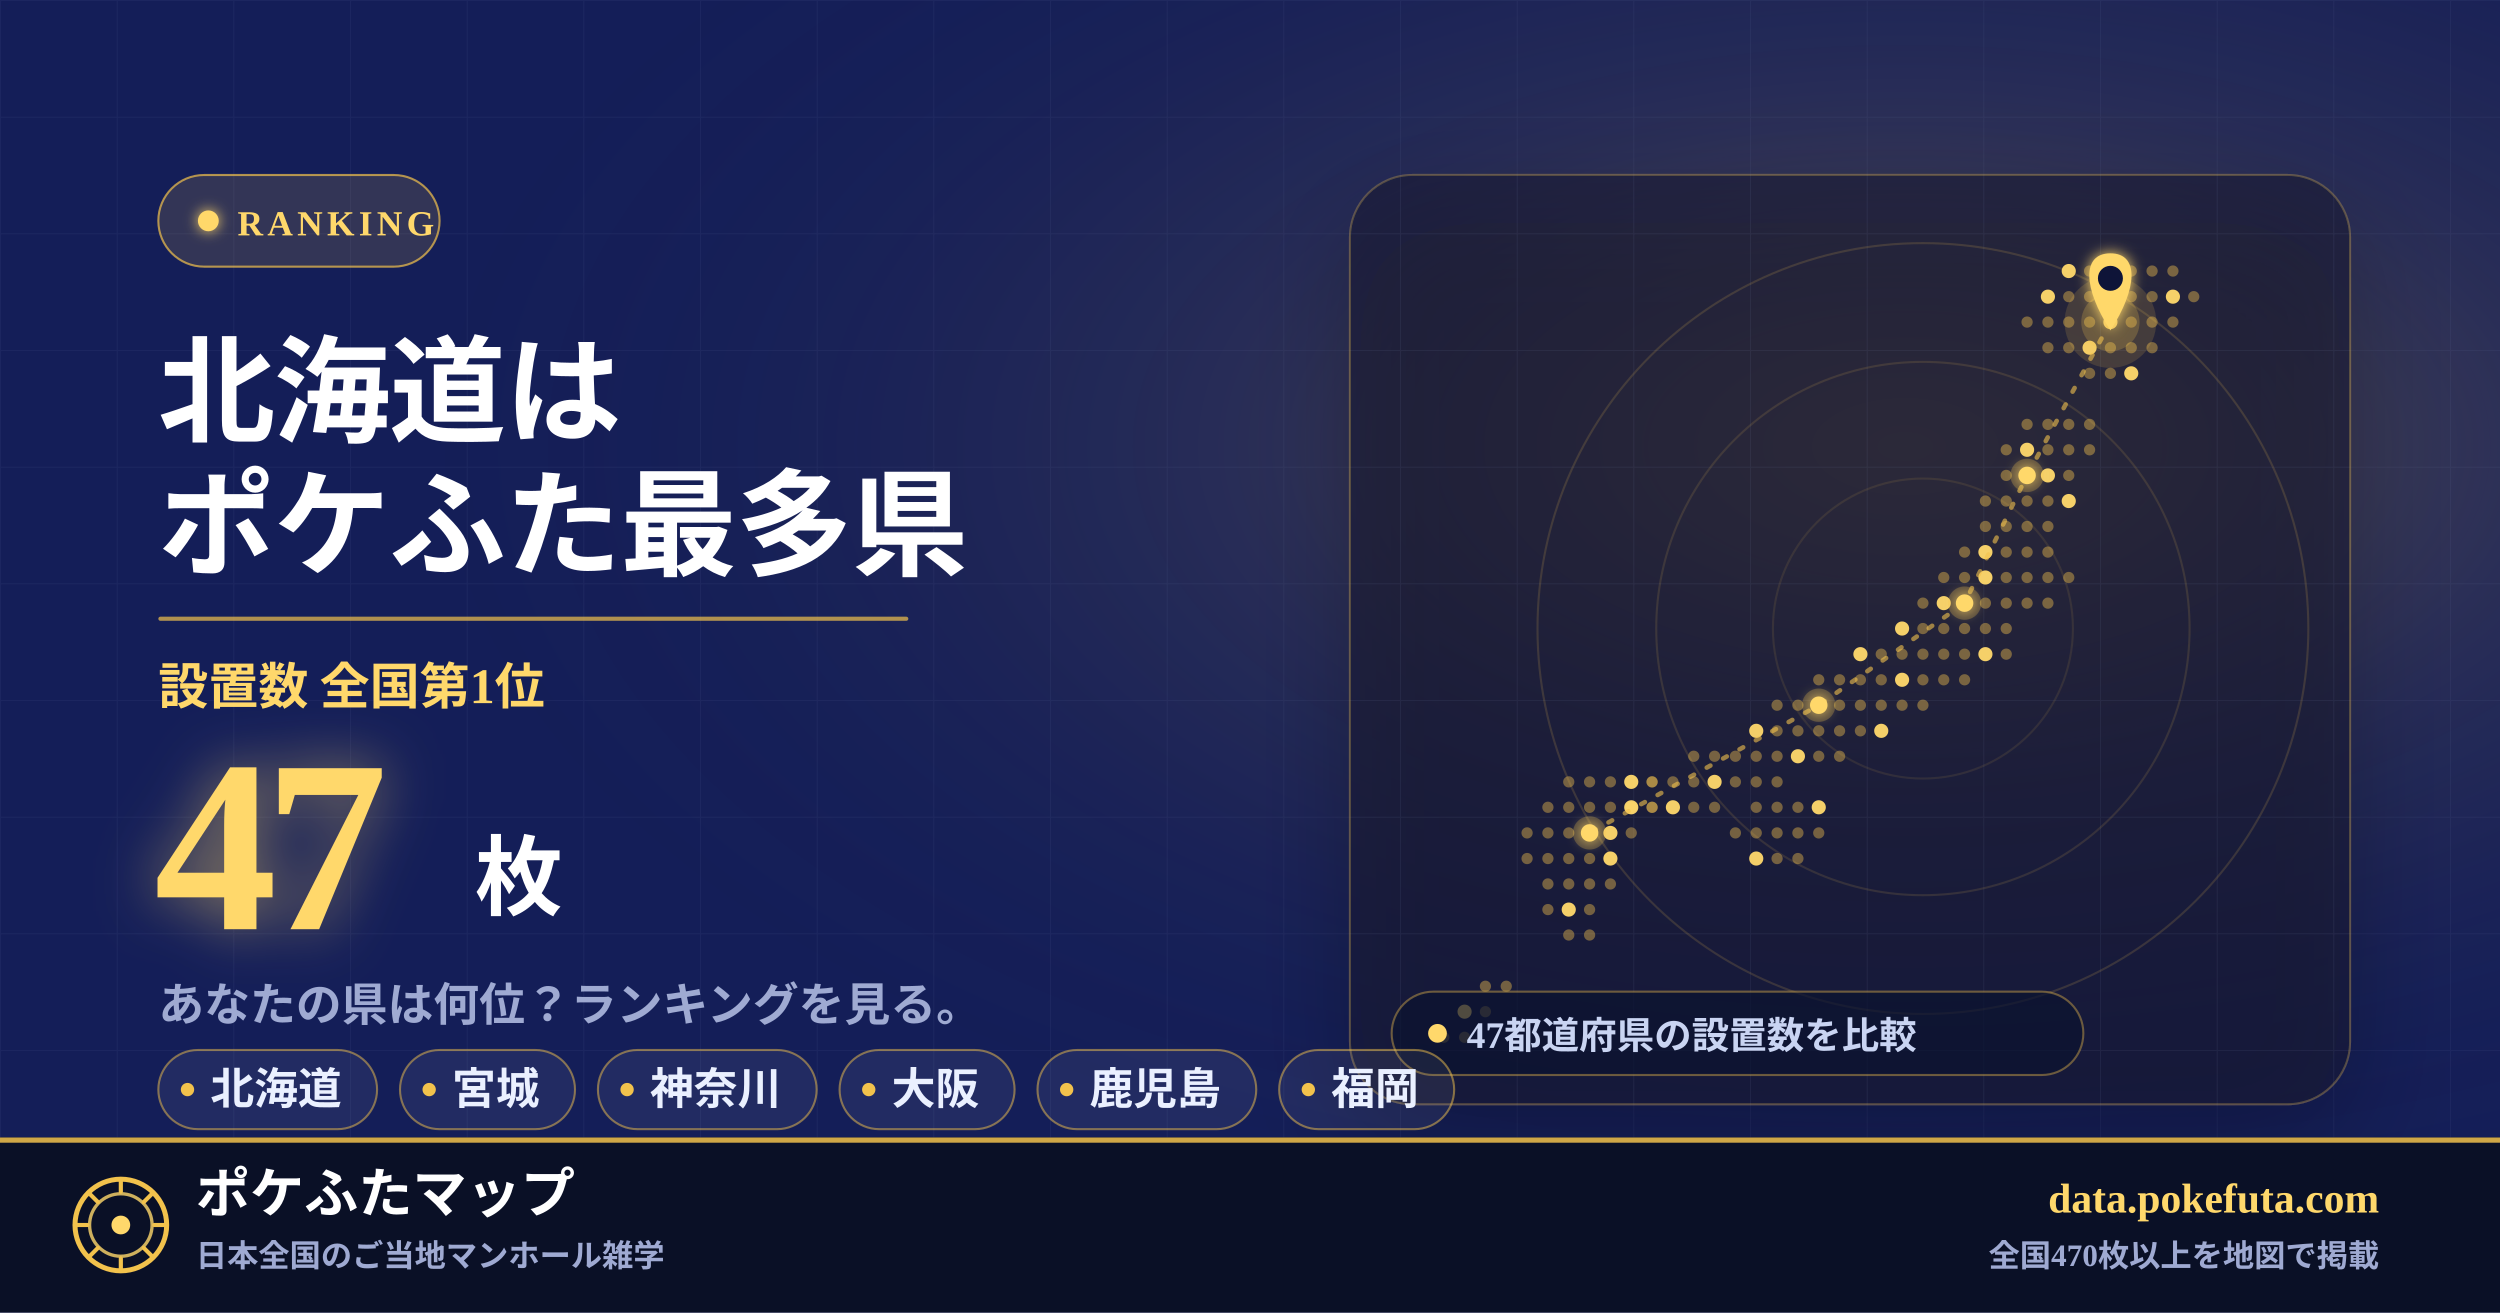
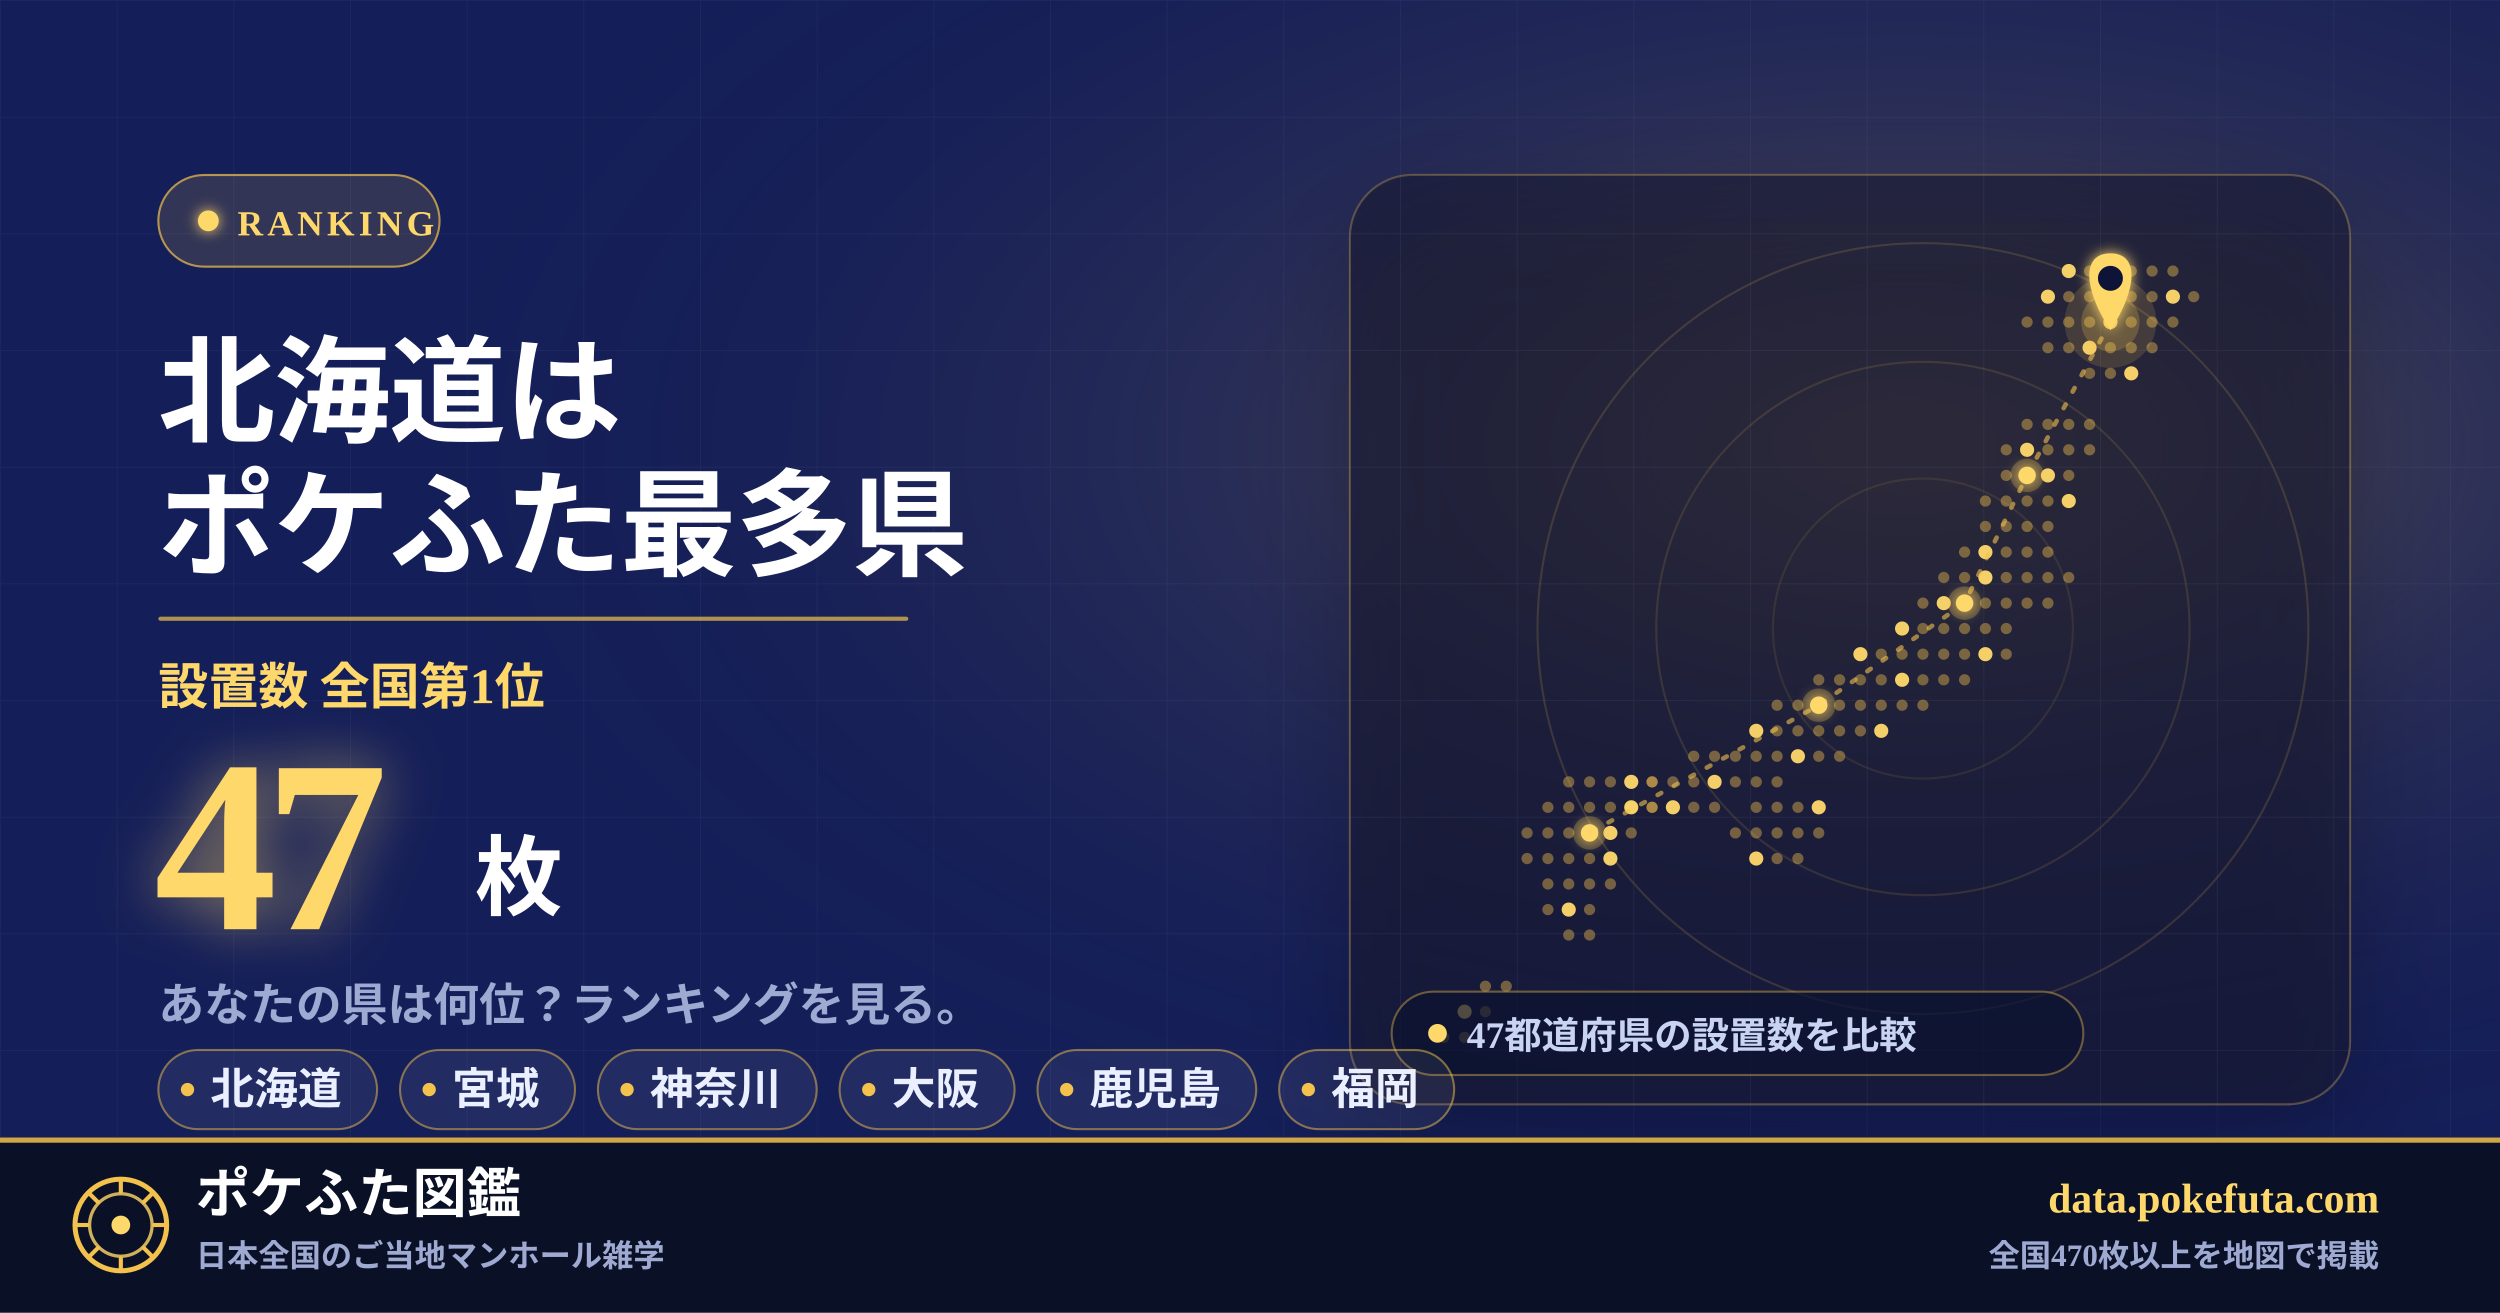
<svg xmlns="http://www.w3.org/2000/svg" width="1200" height="630" viewBox="0 0 1200 630">
  <defs>
    <linearGradient id="bg" x1="0" y1="0" x2="1200" y2="630">
      <stop stop-color="#141E58" />
      <stop offset="1" stop-color="#0D1538" />
    </linearGradient>
    <radialGradient id="glow" cx="76%" cy="34%" r="60%">
      <stop stop-color="#F2C24C" stop-opacity="0.30" />
      <stop offset="42%" stop-color="#F2C24C" stop-opacity="0.10" />
      <stop offset="100%" stop-color="#0D1538" stop-opacity="0" />
    </radialGradient>
    <pattern id="grid" width="56" height="56" patternUnits="userSpaceOnUse">
      <path d="M56 0H0V56" fill="none" stroke="#9FB0E0" stroke-opacity="0.06" />
    </pattern>
    <filter id="pinGlow" x="-120%" y="-120%" width="340%" height="340%">
      <feGaussianBlur stdDeviation="3.2" result="b" />
      <feMerge>
        <feMergeNode in="b" />
        <feMergeNode in="SourceGraphic" />
      </feMerge>
    </filter>
    <filter id="numGlow" x="-40%" y="-60%" width="180%" height="220%">
      <feGaussianBlur stdDeviation="14" />
    </filter>
    <filter id="soft" x="-30%" y="-30%" width="160%" height="160%">
      <feDropShadow dx="0" dy="18" stdDeviation="26" flood-color="#000000" flood-opacity="0.45" />
    </filter>
    <clipPath id="panelClip">
      <rect x="648" y="84" width="480" height="446" rx="30" />
    </clipPath>
  </defs>
  <g id="background">
    <rect width="1200" height="630" fill="url(#bg)" />
    <rect width="1200" height="630" fill="url(#glow)" />
    <rect width="1200" height="630" fill="url(#grid)" />
  </g>
  <g id="map">
    <g filter="url(#soft)">
      <rect x="648" y="84" width="480" height="446" rx="30" fill="#0B1330" fill-opacity="0.55" stroke="#F2C24C" stroke-opacity="0.28" />
    </g>
    <g clip-path="url(#panelClip)">
      <rect x="648" y="84" width="480" height="446" fill="url(#grid)" />
      <circle cx="923" cy="301.7" r="185" fill="none" stroke="#F2C24C" stroke-width="1" opacity="0.16" />
      <circle cx="923" cy="301.7" r="128" fill="none" stroke="#F2C24C" stroke-width="1" opacity="0.13" />
      <circle cx="923" cy="301.7" r="72" fill="none" stroke="#F2C24C" stroke-width="1" opacity="0.1" />
      <g id="map-dots">
        <circle cx="993" cy="130.1" r="3.4" fill="#FFD86B" opacity="0.95" />
        <circle cx="1003" cy="130.1" r="2.7" fill="#F2C24C" opacity="0.42" />
        <circle cx="1013" cy="130.1" r="2.7" fill="#F2C24C" opacity="0.42" />
        <circle cx="1023" cy="130.1" r="2.7" fill="#F2C24C" opacity="0.42" />
        <circle cx="1033" cy="130.1" r="2.7" fill="#F2C24C" opacity="0.42" />
        <circle cx="1043" cy="130.1" r="2.7" fill="#F2C24C" opacity="0.42" />
        <circle cx="983" cy="142.4" r="3.4" fill="#FFD86B" opacity="0.95" />
        <circle cx="993" cy="142.4" r="2.7" fill="#F2C24C" opacity="0.42" />
        <circle cx="1003" cy="142.4" r="2.7" fill="#F2C24C" opacity="0.42" />
        <circle cx="1013" cy="142.4" r="2.7" fill="#F2C24C" opacity="0.42" />
        <circle cx="1023" cy="142.4" r="2.7" fill="#F2C24C" opacity="0.42" />
        <circle cx="1033" cy="142.4" r="2.7" fill="#F2C24C" opacity="0.42" />
        <circle cx="1043" cy="142.4" r="3.4" fill="#FFD86B" opacity="0.95" />
        <circle cx="1053" cy="142.4" r="2.7" fill="#F2C24C" opacity="0.42" />
        <circle cx="973" cy="154.6" r="2.7" fill="#F2C24C" opacity="0.42" />
        <circle cx="983" cy="154.6" r="2.7" fill="#F2C24C" opacity="0.42" />
        <circle cx="993" cy="154.6" r="2.7" fill="#F2C24C" opacity="0.42" />
        <circle cx="1003" cy="154.6" r="2.7" fill="#F2C24C" opacity="0.42" />
        <circle cx="1013" cy="154.6" r="3.4" fill="#FFD86B" opacity="0.95" />
        <circle cx="1023" cy="154.6" r="2.7" fill="#F2C24C" opacity="0.42" />
        <circle cx="1033" cy="154.6" r="2.7" fill="#F2C24C" opacity="0.42" />
        <circle cx="1043" cy="154.6" r="2.7" fill="#F2C24C" opacity="0.42" />
        <circle cx="983" cy="166.9" r="2.7" fill="#F2C24C" opacity="0.42" />
        <circle cx="993" cy="166.9" r="2.7" fill="#F2C24C" opacity="0.42" />
        <circle cx="1003" cy="166.9" r="3.4" fill="#FFD86B" opacity="0.95" />
        <circle cx="1013" cy="166.9" r="2.7" fill="#F2C24C" opacity="0.42" />
        <circle cx="1023" cy="166.9" r="2.7" fill="#F2C24C" opacity="0.42" />
        <circle cx="1033" cy="166.9" r="2.7" fill="#F2C24C" opacity="0.42" />
        <circle cx="1003" cy="179.2" r="2.7" fill="#F2C24C" opacity="0.42" />
        <circle cx="1013" cy="179.2" r="2.7" fill="#F2C24C" opacity="0.42" />
        <circle cx="1023" cy="179.2" r="3.4" fill="#FFD86B" opacity="0.95" />
        <circle cx="973" cy="203.7" r="2.7" fill="#F2C24C" opacity="0.42" />
        <circle cx="983" cy="203.7" r="2.7" fill="#F2C24C" opacity="0.42" />
        <circle cx="993" cy="203.7" r="2.7" fill="#F2C24C" opacity="0.42" />
        <circle cx="1003" cy="203.7" r="2.7" fill="#F2C24C" opacity="0.42" />
        <circle cx="963" cy="215.9" r="2.7" fill="#F2C24C" opacity="0.42" />
        <circle cx="973" cy="215.9" r="3.4" fill="#FFD86B" opacity="0.95" />
        <circle cx="983" cy="215.9" r="2.7" fill="#F2C24C" opacity="0.42" />
        <circle cx="993" cy="215.9" r="2.7" fill="#F2C24C" opacity="0.42" />
        <circle cx="1003" cy="215.9" r="2.7" fill="#F2C24C" opacity="0.42" />
        <circle cx="963" cy="228.2" r="2.7" fill="#F2C24C" opacity="0.42" />
        <circle cx="973" cy="228.2" r="2.7" fill="#F2C24C" opacity="0.42" />
        <circle cx="983" cy="228.2" r="3.4" fill="#FFD86B" opacity="0.95" />
        <circle cx="993" cy="228.2" r="2.7" fill="#F2C24C" opacity="0.42" />
        <circle cx="953" cy="240.5" r="2.7" fill="#F2C24C" opacity="0.42" />
        <circle cx="963" cy="240.5" r="2.7" fill="#F2C24C" opacity="0.42" />
        <circle cx="973" cy="240.5" r="2.7" fill="#F2C24C" opacity="0.42" />
        <circle cx="983" cy="240.5" r="2.7" fill="#F2C24C" opacity="0.42" />
        <circle cx="993" cy="240.5" r="3.4" fill="#FFD86B" opacity="0.95" />
        <circle cx="953" cy="252.7" r="2.7" fill="#F2C24C" opacity="0.42" />
        <circle cx="963" cy="252.7" r="2.7" fill="#F2C24C" opacity="0.42" />
        <circle cx="973" cy="252.7" r="2.7" fill="#F2C24C" opacity="0.42" />
        <circle cx="983" cy="252.7" r="2.7" fill="#F2C24C" opacity="0.42" />
        <circle cx="943" cy="265" r="2.7" fill="#F2C24C" opacity="0.42" />
        <circle cx="953" cy="265" r="3.4" fill="#FFD86B" opacity="0.95" />
        <circle cx="963" cy="265" r="2.7" fill="#F2C24C" opacity="0.42" />
        <circle cx="973" cy="265" r="2.7" fill="#F2C24C" opacity="0.42" />
        <circle cx="983" cy="265" r="2.7" fill="#F2C24C" opacity="0.42" />
        <circle cx="933" cy="277.2" r="2.7" fill="#F2C24C" opacity="0.42" />
        <circle cx="943" cy="277.2" r="2.7" fill="#F2C24C" opacity="0.42" />
        <circle cx="953" cy="277.2" r="3.4" fill="#FFD86B" opacity="0.95" />
        <circle cx="963" cy="277.2" r="2.7" fill="#F2C24C" opacity="0.42" />
        <circle cx="973" cy="277.2" r="2.7" fill="#F2C24C" opacity="0.42" />
        <circle cx="983" cy="277.2" r="2.7" fill="#F2C24C" opacity="0.42" />
        <circle cx="993" cy="277.2" r="2.7" fill="#F2C24C" opacity="0.42" />
        <circle cx="923" cy="289.5" r="2.7" fill="#F2C24C" opacity="0.42" />
        <circle cx="933" cy="289.5" r="3.4" fill="#FFD86B" opacity="0.95" />
        <circle cx="943" cy="289.5" r="2.7" fill="#F2C24C" opacity="0.42" />
        <circle cx="953" cy="289.5" r="2.7" fill="#F2C24C" opacity="0.42" />
        <circle cx="963" cy="289.5" r="2.7" fill="#F2C24C" opacity="0.42" />
        <circle cx="973" cy="289.5" r="2.7" fill="#F2C24C" opacity="0.42" />
        <circle cx="983" cy="289.5" r="2.7" fill="#F2C24C" opacity="0.42" />
        <circle cx="913" cy="301.7" r="3.4" fill="#FFD86B" opacity="0.95" />
        <circle cx="923" cy="301.7" r="2.7" fill="#F2C24C" opacity="0.42" />
        <circle cx="933" cy="301.7" r="2.7" fill="#F2C24C" opacity="0.42" />
        <circle cx="943" cy="301.7" r="2.7" fill="#F2C24C" opacity="0.42" />
        <circle cx="953" cy="301.7" r="2.7" fill="#F2C24C" opacity="0.42" />
        <circle cx="963" cy="301.7" r="2.7" fill="#F2C24C" opacity="0.42" />
        <circle cx="893" cy="314" r="3.4" fill="#FFD86B" opacity="0.95" />
        <circle cx="903" cy="314" r="2.7" fill="#F2C24C" opacity="0.42" />
        <circle cx="913" cy="314" r="2.7" fill="#F2C24C" opacity="0.42" />
        <circle cx="923" cy="314" r="2.7" fill="#F2C24C" opacity="0.42" />
        <circle cx="933" cy="314" r="2.7" fill="#F2C24C" opacity="0.42" />
        <circle cx="943" cy="314" r="2.7" fill="#F2C24C" opacity="0.42" />
        <circle cx="953" cy="314" r="3.4" fill="#FFD86B" opacity="0.95" />
        <circle cx="963" cy="314" r="2.7" fill="#F2C24C" opacity="0.42" />
        <circle cx="873" cy="326.3" r="2.7" fill="#F2C24C" opacity="0.42" />
        <circle cx="883" cy="326.3" r="2.7" fill="#F2C24C" opacity="0.42" />
        <circle cx="893" cy="326.3" r="2.7" fill="#F2C24C" opacity="0.42" />
        <circle cx="903" cy="326.3" r="2.7" fill="#F2C24C" opacity="0.42" />
        <circle cx="913" cy="326.3" r="3.4" fill="#FFD86B" opacity="0.95" />
        <circle cx="923" cy="326.3" r="2.7" fill="#F2C24C" opacity="0.42" />
        <circle cx="933" cy="326.3" r="2.7" fill="#F2C24C" opacity="0.42" />
        <circle cx="943" cy="326.3" r="2.7" fill="#F2C24C" opacity="0.42" />
        <circle cx="853" cy="338.5" r="2.7" fill="#F2C24C" opacity="0.42" />
        <circle cx="863" cy="338.5" r="2.7" fill="#F2C24C" opacity="0.42" />
        <circle cx="873" cy="338.5" r="3.4" fill="#FFD86B" opacity="0.95" />
        <circle cx="883" cy="338.5" r="2.7" fill="#F2C24C" opacity="0.42" />
        <circle cx="893" cy="338.5" r="2.7" fill="#F2C24C" opacity="0.42" />
        <circle cx="903" cy="338.5" r="2.7" fill="#F2C24C" opacity="0.42" />
        <circle cx="913" cy="338.5" r="2.7" fill="#F2C24C" opacity="0.42" />
        <circle cx="923" cy="338.5" r="2.7" fill="#F2C24C" opacity="0.42" />
        <circle cx="843" cy="350.8" r="3.4" fill="#FFD86B" opacity="0.95" />
        <circle cx="853" cy="350.8" r="2.7" fill="#F2C24C" opacity="0.42" />
        <circle cx="863" cy="350.8" r="2.7" fill="#F2C24C" opacity="0.42" />
        <circle cx="873" cy="350.8" r="2.7" fill="#F2C24C" opacity="0.42" />
        <circle cx="883" cy="350.8" r="2.7" fill="#F2C24C" opacity="0.42" />
        <circle cx="893" cy="350.8" r="2.7" fill="#F2C24C" opacity="0.42" />
        <circle cx="903" cy="350.8" r="3.4" fill="#FFD86B" opacity="0.95" />
        <circle cx="813" cy="363" r="2.7" fill="#F2C24C" opacity="0.42" />
        <circle cx="823" cy="363" r="2.7" fill="#F2C24C" opacity="0.42" />
        <circle cx="833" cy="363" r="2.7" fill="#F2C24C" opacity="0.42" />
        <circle cx="843" cy="363" r="2.7" fill="#F2C24C" opacity="0.42" />
        <circle cx="853" cy="363" r="2.7" fill="#F2C24C" opacity="0.42" />
        <circle cx="863" cy="363" r="3.4" fill="#FFD86B" opacity="0.95" />
        <circle cx="873" cy="363" r="2.7" fill="#F2C24C" opacity="0.42" />
        <circle cx="883" cy="363" r="2.7" fill="#F2C24C" opacity="0.42" />
        <circle cx="793" cy="375.3" r="2.7" fill="#F2C24C" opacity="0.42" />
        <circle cx="803" cy="375.3" r="2.7" fill="#F2C24C" opacity="0.42" />
        <circle cx="813" cy="375.3" r="2.7" fill="#F2C24C" opacity="0.42" />
        <circle cx="823" cy="375.3" r="3.4" fill="#FFD86B" opacity="0.95" />
        <circle cx="833" cy="375.3" r="2.7" fill="#F2C24C" opacity="0.42" />
        <circle cx="843" cy="375.3" r="2.7" fill="#F2C24C" opacity="0.42" />
        <circle cx="853" cy="375.3" r="2.7" fill="#F2C24C" opacity="0.42" />
        <circle cx="783" cy="387.5" r="2.7" fill="#F2C24C" opacity="0.42" />
        <circle cx="793" cy="387.5" r="2.7" fill="#F2C24C" opacity="0.42" />
        <circle cx="803" cy="387.5" r="3.4" fill="#FFD86B" opacity="0.95" />
        <circle cx="813" cy="387.5" r="2.7" fill="#F2C24C" opacity="0.42" />
        <circle cx="823" cy="387.5" r="2.7" fill="#F2C24C" opacity="0.42" />
        <circle cx="843" cy="387.5" r="2.7" fill="#F2C24C" opacity="0.42" />
        <circle cx="853" cy="387.5" r="2.7" fill="#F2C24C" opacity="0.42" />
        <circle cx="863" cy="387.5" r="2.7" fill="#F2C24C" opacity="0.42" />
        <circle cx="873" cy="387.5" r="3.4" fill="#FFD86B" opacity="0.95" />
        <circle cx="833" cy="399.8" r="2.7" fill="#F2C24C" opacity="0.42" />
        <circle cx="843" cy="399.8" r="2.7" fill="#F2C24C" opacity="0.42" />
        <circle cx="853" cy="399.8" r="2.7" fill="#F2C24C" opacity="0.42" />
        <circle cx="863" cy="399.8" r="2.7" fill="#F2C24C" opacity="0.42" />
        <circle cx="873" cy="399.8" r="2.7" fill="#F2C24C" opacity="0.42" />
        <circle cx="843" cy="412.1" r="3.4" fill="#FFD86B" opacity="0.95" />
        <circle cx="853" cy="412.1" r="2.7" fill="#F2C24C" opacity="0.42" />
        <circle cx="863" cy="412.1" r="2.7" fill="#F2C24C" opacity="0.42" />
        <circle cx="753" cy="375.3" r="2.7" fill="#F2C24C" opacity="0.42" />
        <circle cx="763" cy="375.3" r="2.7" fill="#F2C24C" opacity="0.42" />
        <circle cx="773" cy="375.3" r="2.7" fill="#F2C24C" opacity="0.42" />
        <circle cx="783" cy="375.3" r="3.4" fill="#FFD86B" opacity="0.95" />
        <circle cx="793" cy="375.3" r="2.7" fill="#F2C24C" opacity="0.42" />
        <circle cx="743" cy="387.5" r="2.7" fill="#F2C24C" opacity="0.42" />
        <circle cx="753" cy="387.5" r="2.7" fill="#F2C24C" opacity="0.42" />
        <circle cx="763" cy="387.5" r="2.7" fill="#F2C24C" opacity="0.42" />
        <circle cx="773" cy="387.5" r="2.7" fill="#F2C24C" opacity="0.42" />
        <circle cx="783" cy="387.5" r="3.4" fill="#FFD86B" opacity="0.95" />
        <circle cx="793" cy="387.5" r="2.7" fill="#F2C24C" opacity="0.42" />
        <circle cx="733" cy="399.8" r="2.7" fill="#F2C24C" opacity="0.42" />
        <circle cx="743" cy="399.8" r="2.7" fill="#F2C24C" opacity="0.42" />
        <circle cx="753" cy="399.8" r="2.7" fill="#F2C24C" opacity="0.42" />
        <circle cx="763" cy="399.8" r="2.7" fill="#F2C24C" opacity="0.42" />
        <circle cx="773" cy="399.8" r="3.4" fill="#FFD86B" opacity="0.95" />
        <circle cx="783" cy="399.8" r="2.7" fill="#F2C24C" opacity="0.42" />
        <circle cx="733" cy="412.1" r="2.7" fill="#F2C24C" opacity="0.42" />
        <circle cx="743" cy="412.1" r="2.7" fill="#F2C24C" opacity="0.42" />
        <circle cx="753" cy="412.1" r="2.7" fill="#F2C24C" opacity="0.42" />
        <circle cx="763" cy="412.1" r="2.7" fill="#F2C24C" opacity="0.42" />
        <circle cx="773" cy="412.1" r="3.4" fill="#FFD86B" opacity="0.95" />
        <circle cx="743" cy="424.3" r="2.7" fill="#F2C24C" opacity="0.42" />
        <circle cx="753" cy="424.3" r="2.7" fill="#F2C24C" opacity="0.42" />
        <circle cx="763" cy="424.3" r="2.7" fill="#F2C24C" opacity="0.42" />
        <circle cx="773" cy="424.3" r="2.7" fill="#F2C24C" opacity="0.42" />
        <circle cx="743" cy="436.6" r="2.7" fill="#F2C24C" opacity="0.42" />
        <circle cx="753" cy="436.6" r="3.4" fill="#FFD86B" opacity="0.95" />
        <circle cx="763" cy="436.6" r="2.7" fill="#F2C24C" opacity="0.42" />
        <circle cx="753" cy="448.8" r="2.7" fill="#F2C24C" opacity="0.42" />
        <circle cx="763" cy="448.8" r="2.7" fill="#F2C24C" opacity="0.42" />
        <circle cx="713" cy="473.4" r="2.7" fill="#F2C24C" opacity="0.42" />
        <circle cx="723" cy="473.4" r="2.7" fill="#F2C24C" opacity="0.42" />
        <circle cx="703" cy="485.6" r="3.4" fill="#FFD86B" opacity="0.95" />
        <circle cx="713" cy="485.6" r="2.7" fill="#F2C24C" opacity="0.42" />
        <circle cx="693" cy="497.9" r="2.7" fill="#F2C24C" opacity="0.42" />
        <circle cx="703" cy="497.9" r="2.7" fill="#F2C24C" opacity="0.42" />
      </g>
      <g id="map-route">
        <polyline points="1013,154.6 973,228.2 943,289.5 873,338.5 763,399.8" fill="none" stroke="#F2C24C" stroke-width="2.2" stroke-dasharray="2 7" stroke-linecap="round" opacity="0.6" />
        <circle cx="973" cy="228.2" r="8" fill="#F2C24C" opacity="0.25" />
        <circle cx="973" cy="228.2" r="4.2" fill="#FFD86B" filter="url(#pinGlow)" />
        <circle cx="943" cy="289.5" r="8" fill="#F2C24C" opacity="0.25" />
        <circle cx="943" cy="289.5" r="4.2" fill="#FFD86B" filter="url(#pinGlow)" />
        <circle cx="873" cy="338.5" r="8" fill="#F2C24C" opacity="0.25" />
        <circle cx="873" cy="338.5" r="4.2" fill="#FFD86B" filter="url(#pinGlow)" />
        <circle cx="763" cy="399.8" r="8" fill="#F2C24C" opacity="0.25" />
        <circle cx="763" cy="399.8" r="4.2" fill="#FFD86B" filter="url(#pinGlow)" />
        <g transform="translate(1013 154.6)">
          <circle cx="0" cy="0" r="22" fill="#F2C24C" opacity="0.16" />
          <circle cx="0" cy="0" r="14" fill="#F2C24C" opacity="0.22" />
          <path d="M0 4C-13 -16 -14 -33 0 -33C14 -33 13 -16 0 4Z" fill="#FFD86B" filter="url(#pinGlow)" />
          <circle cx="0" cy="-21" r="6" fill="#0E1438" />
        </g>
      </g>
    </g>
    <g id="map-caption-pill">
      <rect x="668" y="476" width="332" height="40" rx="20" fill="#0B1330" fill-opacity="0.7" stroke="#F2C24C" stroke-opacity="0.4" />
      <circle cx="690" cy="496" r="4.5" fill="#FFD86B" />
      <text id="map-caption" class="jp" x="704" y="503" font-size="18" font-weight="700" fill="#C9D4F2">47都道府県の設置数を比較</text>
    </g>
  </g>
  <g id="content">
    <g id="category">
      <rect x="76" y="84" width="135" height="44" rx="22" fill="#F2C24C" fill-opacity="0.14" stroke="#F2C24C" stroke-opacity="0.7" />
      <circle cx="100" cy="106" r="5" fill="#FFD86B" filter="url(#pinGlow)" />
      <text id="cat-label" class="mono" x="114" y="113" font-size="17" font-weight="900" letter-spacing="0.12em" fill="#FFD86B">RANKING</text>
    </g>
    <text id="title-1" class="jp" x="76" y="208" font-size="56" font-weight="900" fill="#FFFFFF" letter-spacing="-0.01em">北海道は</text>
    <text id="title-2" class="jp" x="76" y="272" font-size="56" font-weight="900" fill="#FFFFFF" letter-spacing="-0.01em">ポケふた最多県</text>
    <rect x="76" y="296" width="360" height="2" rx="1" fill="#F2C24C" opacity="0.7" />
    <text id="num-kicker" class="jp" x="76" y="338" font-size="24" font-weight="800" fill="#FFD86B">設置数 全国第1位</text>
    <text id="main-number-glow" class="en" x="74" y="446" font-size="118" font-weight="900" fill="#FFD86B" letter-spacing="-0.05em" filter="url(#numGlow)" opacity="0.55">47</text>
    <text id="main-number" class="en" x="74" y="446" font-size="118" font-weight="900" fill="#FFD86B" letter-spacing="-0.05em">47</text>
    <text id="main-unit" class="jp" x="228" y="436" font-size="42" font-weight="900" fill="#FFFFFF">枚</text>
    <text id="description" class="jp" x="76" y="490" font-size="22" font-weight="700" fill="#9FAAD2">あなたの県は何位？ランキングを見る。</text>
    <g id="chips">
      <g>
        <rect id="chip-bg-1" x="76" y="504" width="105" height="38" rx="19" fill="#FFFFFF" fill-opacity="0.06" stroke="#F2C24C" stroke-opacity="0.5" />
        <circle cx="90" cy="523" r="3.2" fill="#F2C24C" />
        <text id="chip-1" class="jp" x="101" y="530" font-size="21" font-weight="700" fill="#EAF0FF">北海道</text>
      </g>
      <g>
        <rect id="chip-bg-2" x="192" y="504" width="84" height="38" rx="19" fill="#FFFFFF" fill-opacity="0.06" stroke="#F2C24C" stroke-opacity="0.5" />
        <circle cx="206" cy="523" r="3.2" fill="#F2C24C" />
        <text id="chip-2" class="jp" x="217" y="530" font-size="21" font-weight="700" fill="#EAF0FF">宮城</text>
      </g>
      <g>
        <rect id="chip-bg-3" x="287" y="504" width="105" height="38" rx="19" fill="#FFFFFF" fill-opacity="0.06" stroke="#F2C24C" stroke-opacity="0.5" />
        <circle cx="301" cy="523" r="3.2" fill="#F2C24C" />
        <text id="chip-3" class="jp" x="312" y="530" font-size="21" font-weight="700" fill="#EAF0FF">神奈川</text>
      </g>
      <g>
        <rect id="chip-bg-4" x="403" y="504" width="84" height="38" rx="19" fill="#FFFFFF" fill-opacity="0.06" stroke="#F2C24C" stroke-opacity="0.5" />
        <circle cx="417" cy="523" r="3.2" fill="#F2C24C" />
        <text id="chip-4" class="jp" x="428" y="530" font-size="21" font-weight="700" fill="#EAF0FF">大阪</text>
      </g>
      <g>
        <rect id="chip-bg-5" x="498" y="504" width="105" height="38" rx="19" fill="#FFFFFF" fill-opacity="0.06" stroke="#F2C24C" stroke-opacity="0.5" />
        <circle cx="512" cy="523" r="3.2" fill="#F2C24C" />
        <text id="chip-5" class="jp" x="523" y="530" font-size="21" font-weight="700" fill="#EAF0FF">鹿児島</text>
      </g>
      <g>
        <rect id="chip-bg-6" x="614" y="504" width="84" height="38" rx="19" fill="#FFFFFF" fill-opacity="0.06" stroke="#F2C24C" stroke-opacity="0.5" />
        <circle cx="628" cy="523" r="3.2" fill="#F2C24C" />
        <text id="chip-6" class="jp" x="639" y="530" font-size="21" font-weight="700" fill="#EAF0FF">福岡</text>
      </g>
    </g>
  </g>
  <g id="footer">
    <rect x="0" y="546" width="1200" height="84" fill="#0A1026" />
    <rect x="0" y="546" width="1200" height="2.5" fill="#F2C24C" opacity="0.85" />
    <g id="brand-mark" transform="translate(58 588)">
      <circle r="22" fill="none" stroke="#F2C24C" stroke-width="2.4" />
      <circle r="15" fill="none" stroke="#FFD86B" stroke-width="1.6" stroke-opacity="0.8" />
      <circle r="4.5" fill="#FFD86B" />
      <g stroke="#F2C24C" stroke-width="2" stroke-linecap="round">
        <line x1="0" y1="-22" x2="0" y2="-16" />
        <line x1="0" y1="16" x2="0" y2="22" />
        <line x1="-22" y1="0" x2="-16" y2="0" />
        <line x1="16" y1="0" x2="22" y2="0" />
        <line x1="15.5" y1="15.5" x2="11" y2="11" />
        <line x1="-15.5" y1="15.5" x2="-11" y2="11" />
        <line x1="15.5" y1="-15.5" x2="11" y2="-11" />
        <line x1="-15.5" y1="-15.5" x2="-11" y2="-11" />
      </g>
    </g>
-     <text id="footer-name" class="jp" x="94" y="582" font-size="26" font-weight="900" fill="#FFFFFF">ポケふたマップ</text>
+     <text id="footer-name" class="jp" x="94" y="582" font-size="26" font-weight="900" fill="#FFFFFF">ポケふた図鑑</text>
    <text id="footer-sub" class="jp" x="94" y="608" font-size="15" font-weight="700" fill="#9FAAD2">日本全国のご当地マンホール雑学</text>
    <text id="footer-url" class="mono" x="1142" y="582" text-anchor="end" font-size="20" font-weight="900" fill="#FFD86B">data.pokefuta.com</text>
    <text id="footer-note" class="jp" x="1142" y="608" text-anchor="end" font-size="15" font-weight="700" fill="#9FAAD2">全国470枚以上を地図で掲載</text>
    <g transform="translate(1142 552)">
      <circle cx="-36" cy="0" r="0" />
    </g>
  </g>
</svg>
